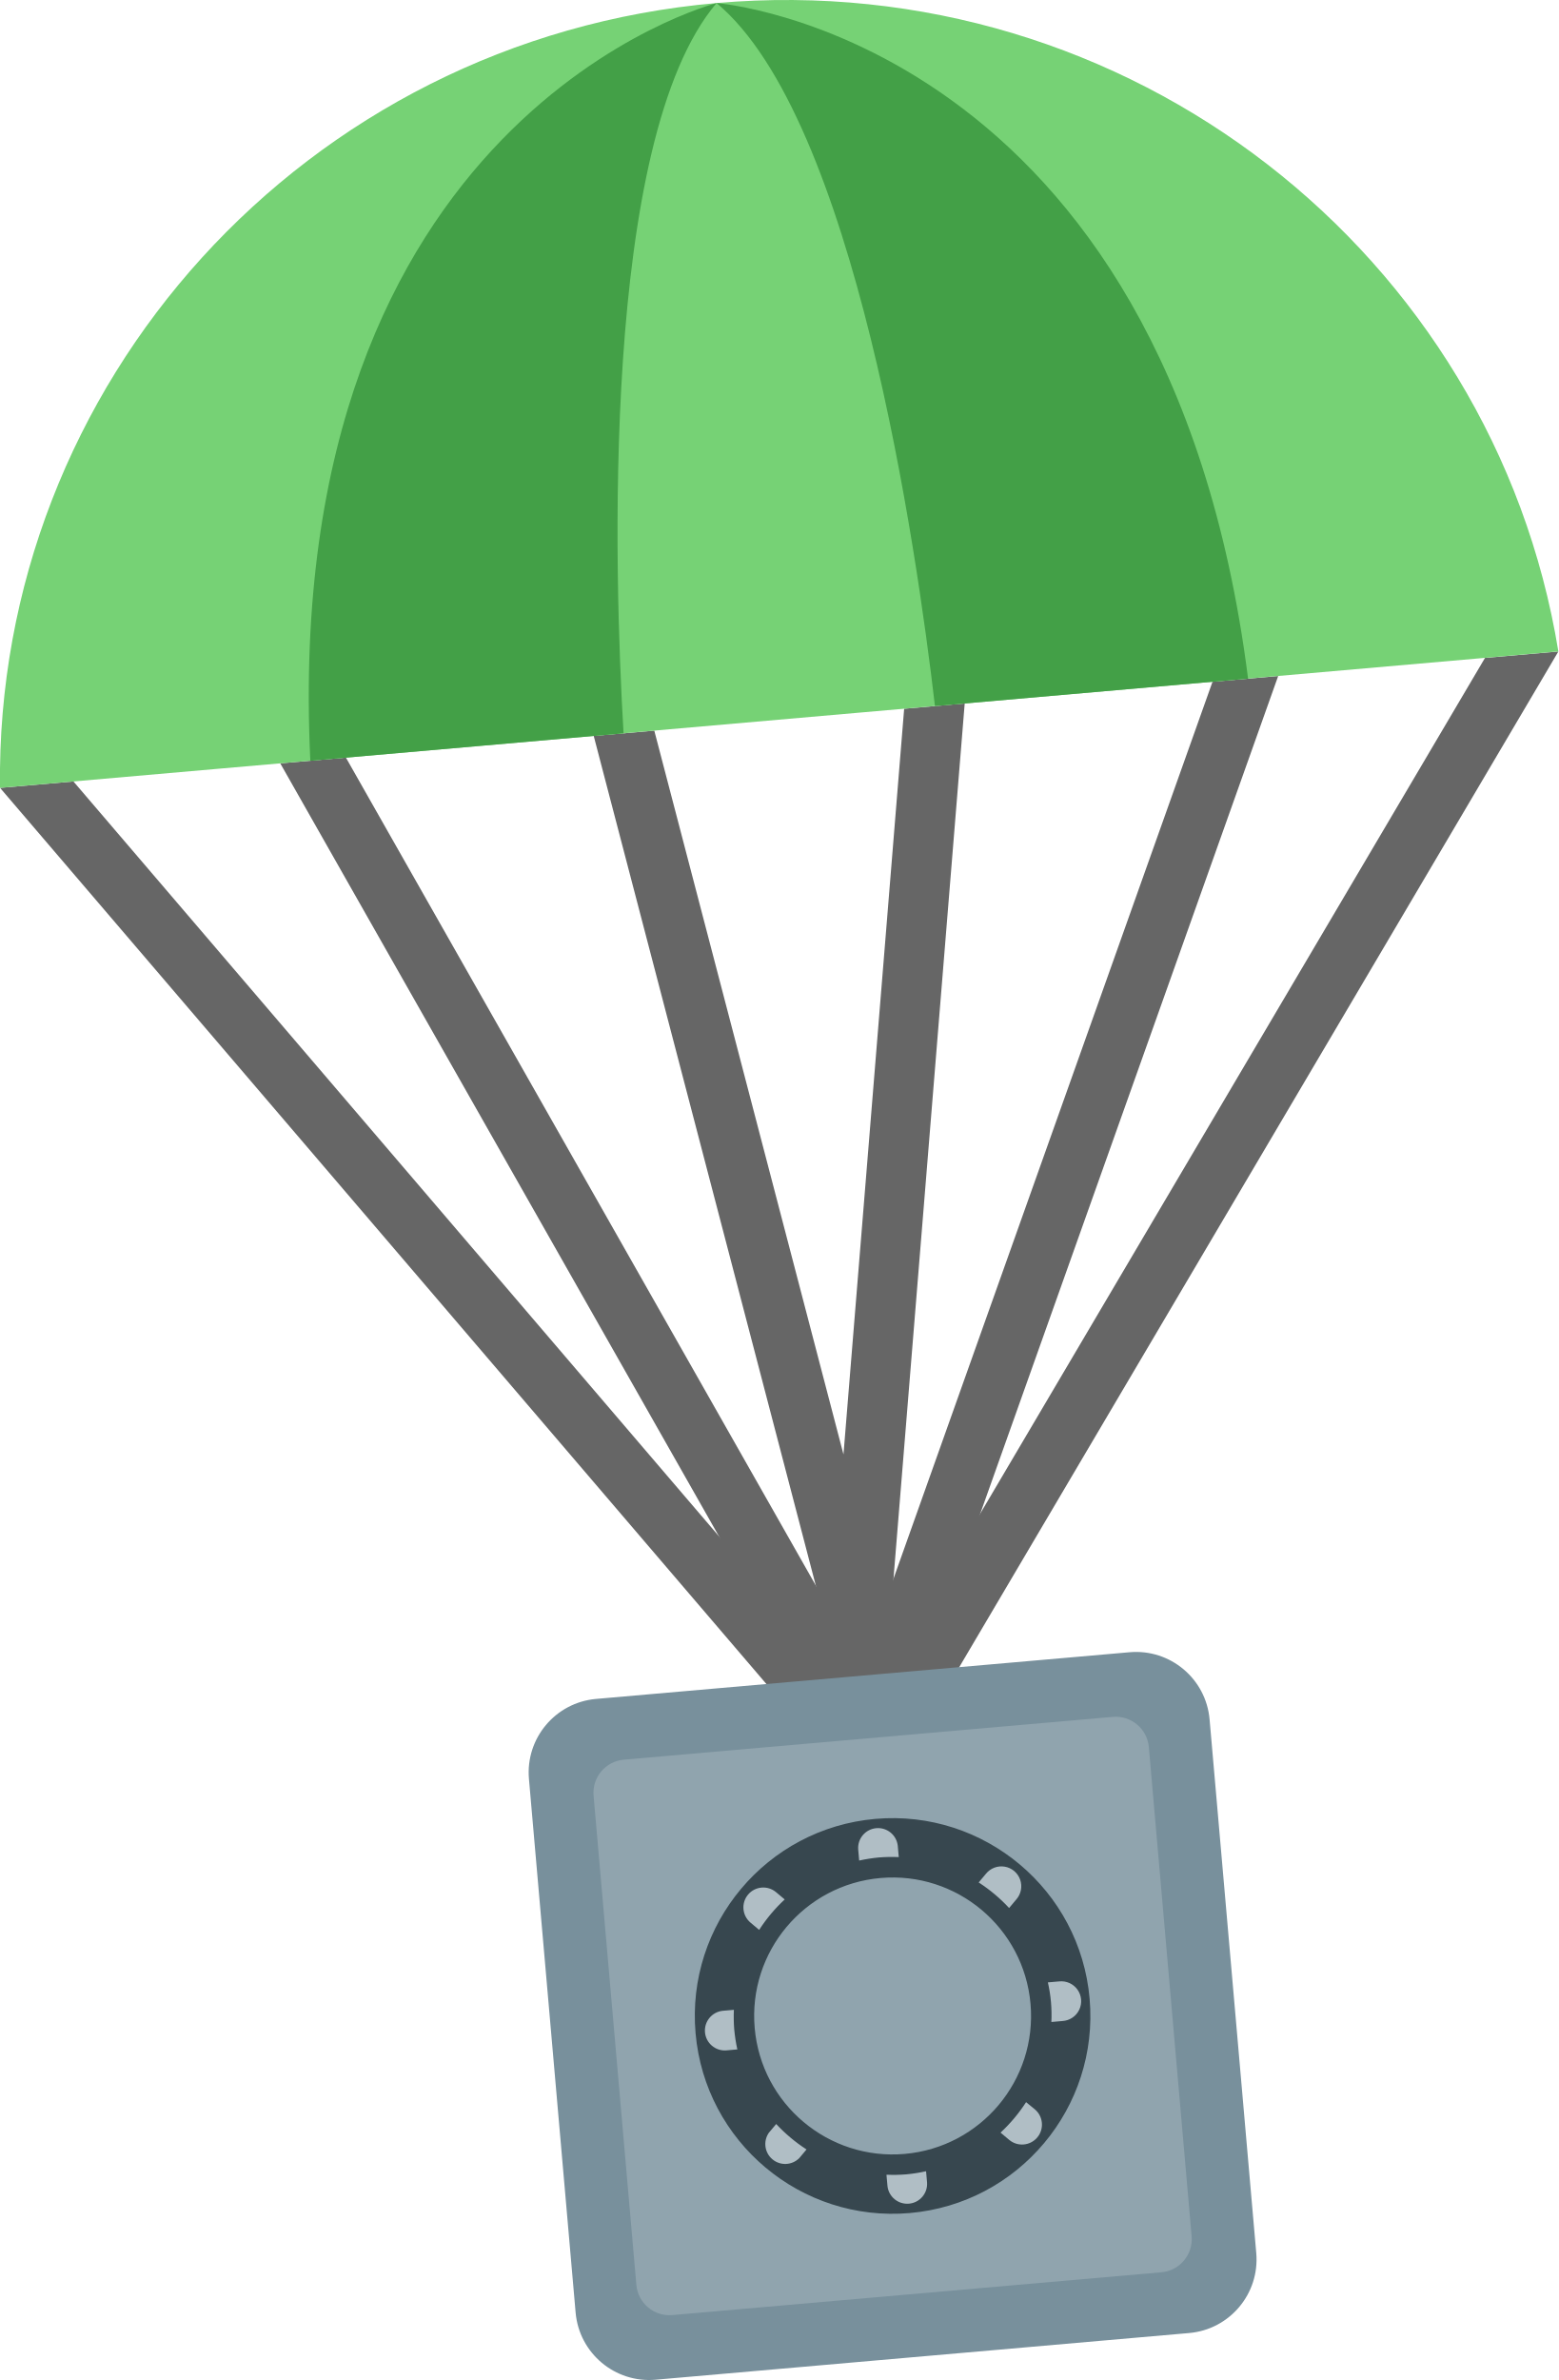
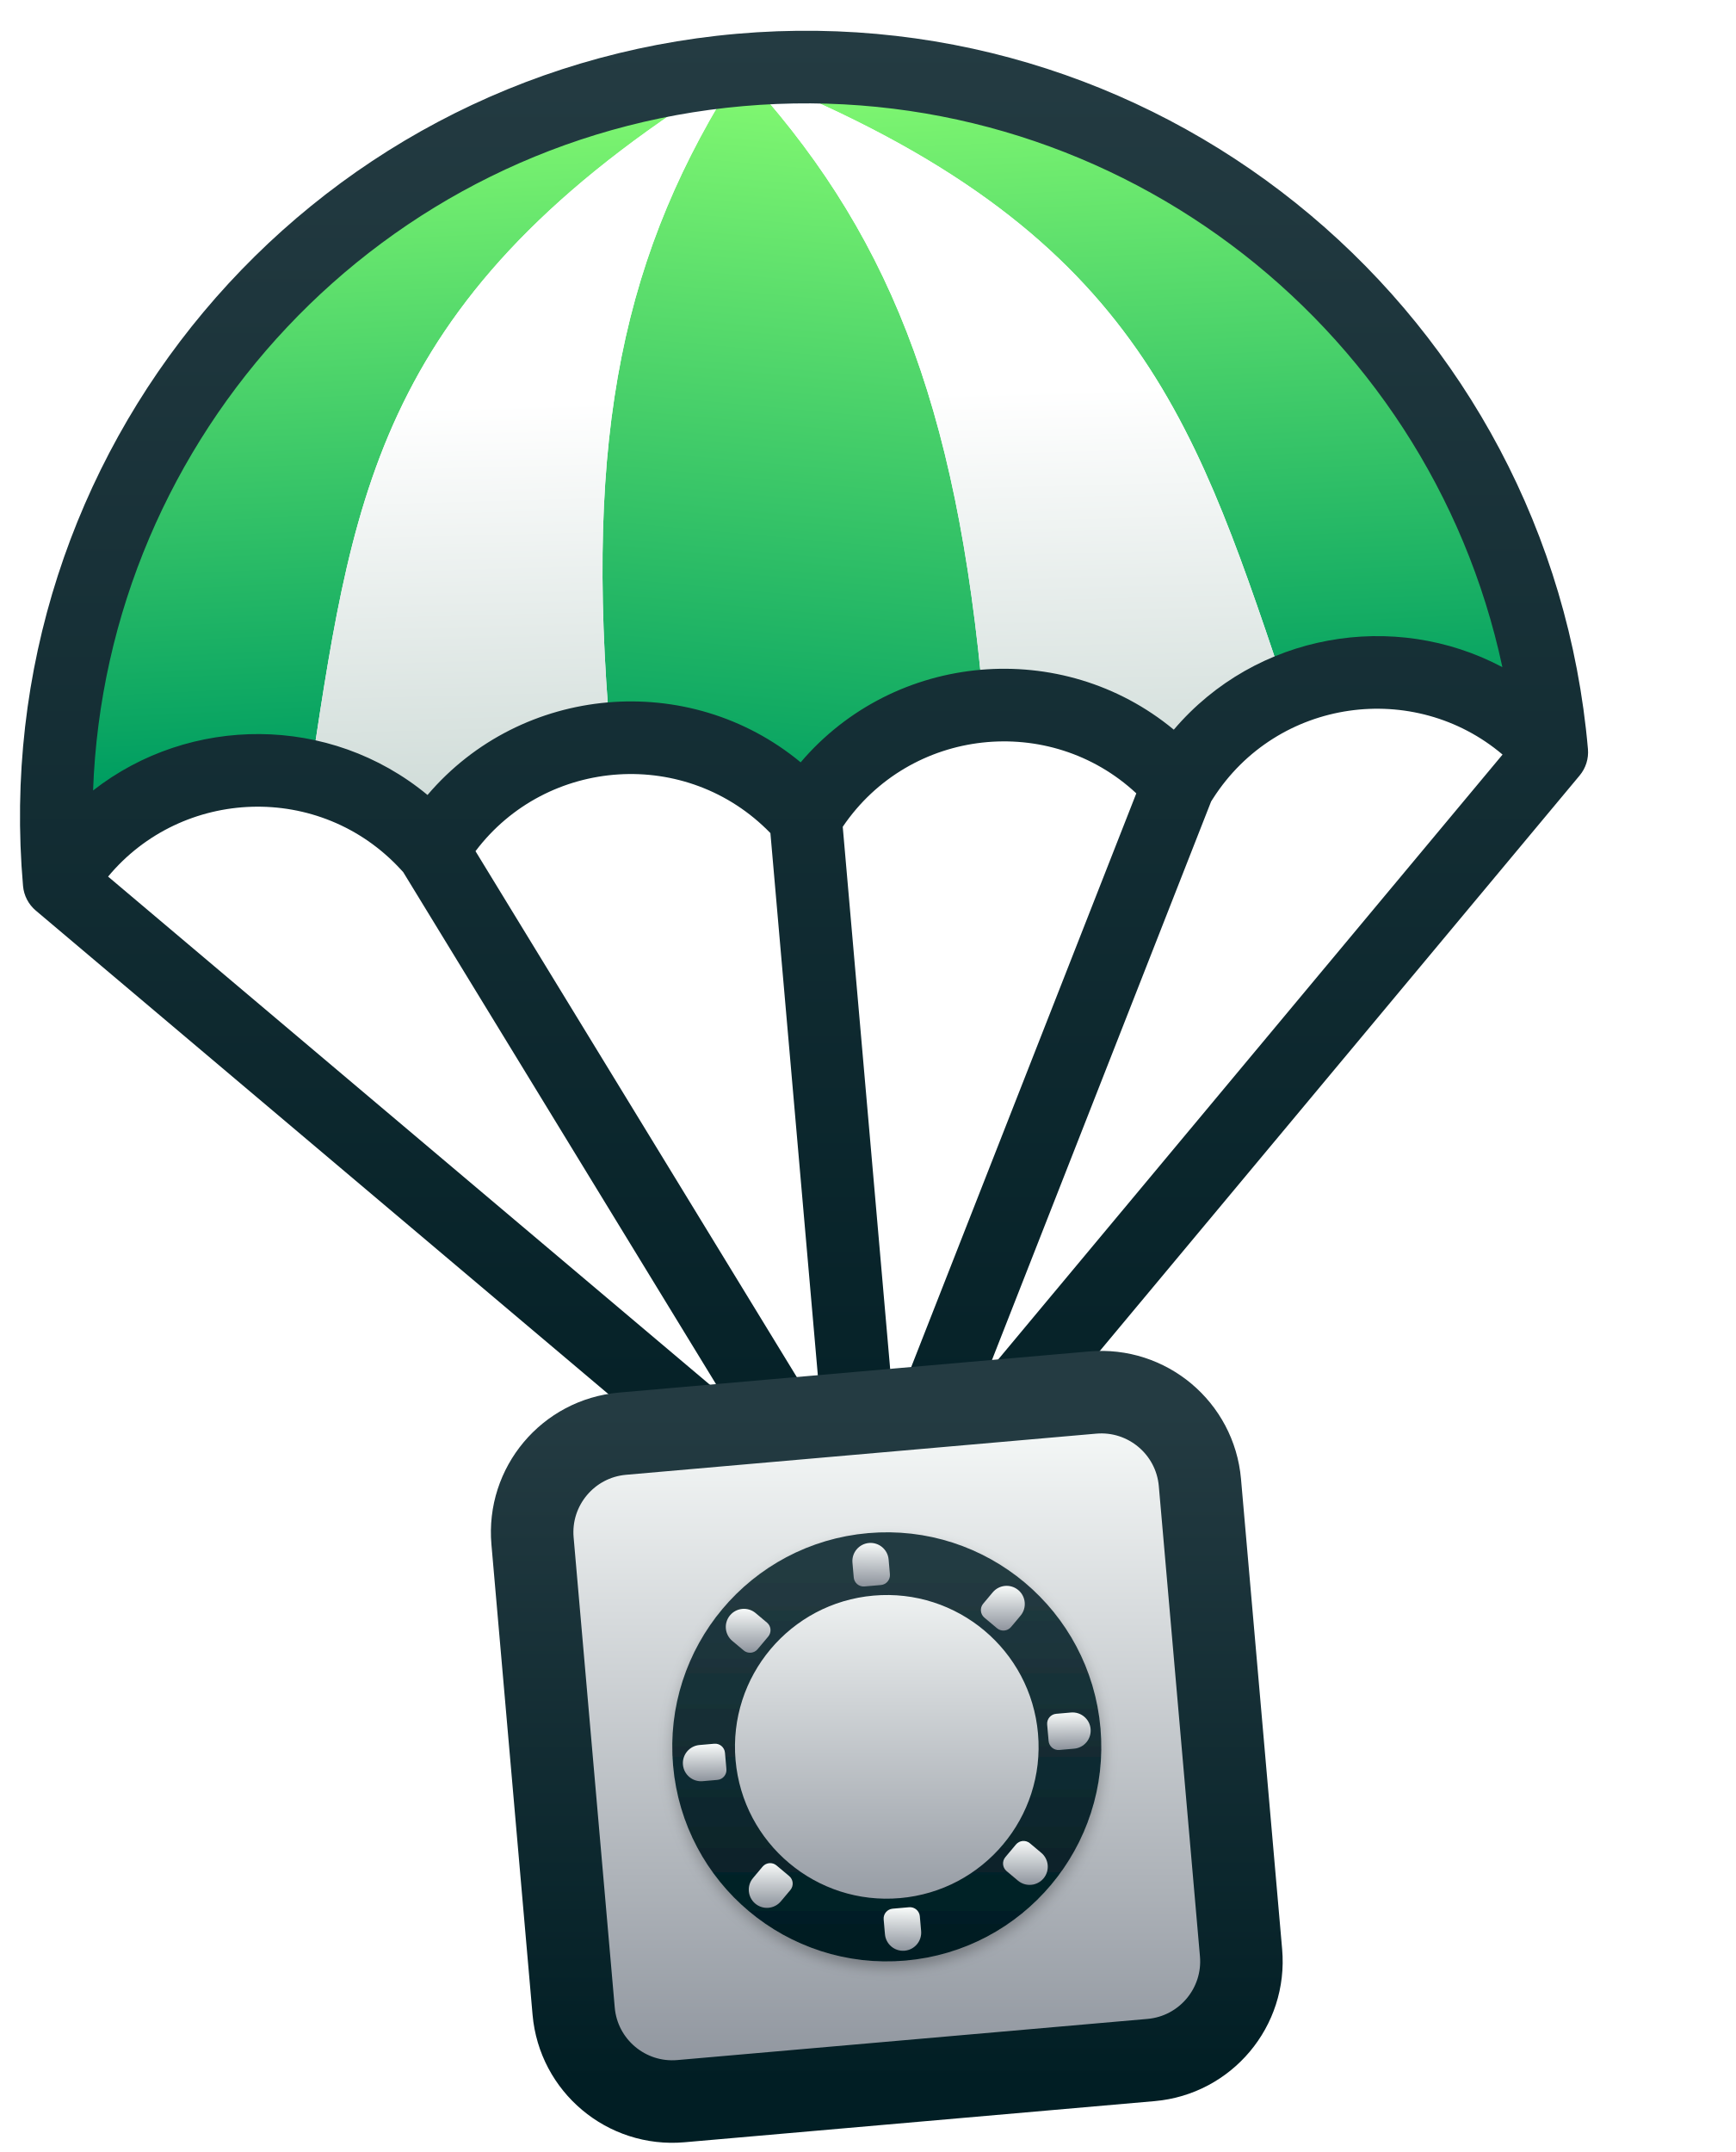
- <svg xmlns="http://www.w3.org/2000/svg" viewBox="0 0 780.05 1191.04">
+ <svg xmlns="http://www.w3.org/2000/svg" id="logo" viewBox="-50 -17 1052 1304" fill="none">
+   <g transform="rotate(-5 476 911)">
+     <path d="M476 22C227.129 22 25.028 180.971 22.034 428.908c-.036 2.965 2.532 5.326 5.482 5.02L181 418c40.5-166.722 68-284 295-396Zm448.484 411.928c2.95.306 5.518-2.055 5.482-5.02C926.972 180.971 724.871 22 476 22c227 112 254.5 229.278 295 396l153.484 15.928Z" fill="url(#a)" />
+     <path d="M362.5 418 476 476.722 589.5 418c0-185.722-33.5-293-113.5-396-80 103-113.5 210.278-113.5 396Z" fill="url(#a)" />
+     <path d="m589.5 418 106.288 54.991a12.002 12.002 0 0 0 13.357-1.576L771 418c-40.5-166.722-68-284-295-396 80 103 113.5 210.278 113.5 396ZM181 418l61.855 53.415a12.002 12.002 0 0 0 13.357 1.576L362.5 418c0-185.722 33.5-293 113.5-396-227 112-254.5 229.278-295 396Z" fill="url(#b)" />
+     <path fill-rule="evenodd" clip-rule="evenodd" d="M47.325 422.769C109.6 382.322 194.234 389.116 249 443.149c62.642-61.804 164.358-61.804 227 .001 62.642-61.805 164.358-61.805 227 0 54.766-54.034 139.399-60.828 201.675-20.381C878.161 209.221 696.318 44 476 44S73.839 209.221 47.325 422.769Zm852.831 52.772c-49.308-49.802-132.953-46.065-177.108 11.209l-1.307 1.695-165.589 333.204 344.004-346.108ZM498 839.796l178.998-360.187c-48.003-53.264-133.169-51.706-178.998 4.675v355.512Zm-44-355.512c-45.829-56.381-130.995-57.939-178.998-4.675L454 839.796V484.284Zm-58.152 337.365L51.844 475.541c49.308-49.802 132.953-46.065 177.108 11.209l1.307 1.695 165.589 333.204ZM0 476.722C0 213.469 213.08 0 476 0c262.92 0 476 213.469 476 476.722a22 22 0 0 1-6.396 15.509l-454 456.778a22 22 0 0 1-31.208 0l-454-456.778A22.002 22.002 0 0 1 0 476.722Z" fill="url(#c)" />
+     <g fill="url(#d)">
+       <rect x="273" y="839" width="406" height="406" rx="60" stroke="url(#c)" stroke-width="50" />
+       <g style="filter: drop-shadow(0px 4px 4px rgba(0, 0, 0, 0.25))">
+         <circle cx="476" cy="1042" r="111" stroke="url(#c)" stroke-width="38" />
+         <path d="M363 1031c-6.075 0-11 4.92-11 11s4.925 11 11 11h9c3.314 0 6-2.69 6-6v-10c0-3.31-2.686-6-6-6h-9Z" />
+         <path d="M589 1031c6.075 0 11 4.92 11 11s-4.925 11-11 11h-9c-3.314 0-6-2.69-6-6v-10c0-3.31 2.686-6 6-6h9Z" />
+         <path d="M465 1155c0 6.08 4.925 11 11 11s11-4.92 11-11v-9c0-3.31-2.686-6-6-6h-10c-3.314 0-6 2.69-6 6v9Z" />
+         <path d="M465 929c0-6.075 4.925-11 11-11s11 4.925 11 11v9a6 6 0 0 1-6 6h-10a6 6 0 0 1-6-6v-9Z" />
+         <path d="M388.319 1114.13c-4.296 4.29-4.296 11.26 0 15.55 4.295 4.3 11.26 4.3 15.556 0l6.364-6.36a6.006 6.006 0 0 0 0-8.49l-7.071-7.07a6.005 6.005 0 0 0-8.485 0l-6.364 6.37Z" />
+         <path d="M548.125 954.319c4.296-4.296 11.26-4.296 15.556 0 4.296 4.296 4.296 11.26 0 15.556l-6.364 6.364a6 6 0 0 1-8.485 0l-7.071-7.071a6 6 0 0 1 0-8.485l6.364-6.364Z" />
+         <path d="M563.681 1114.13c4.296 4.29 4.296 11.26 0 15.55-4.296 4.3-11.261 4.3-15.557 0l-6.363-6.36a6.004 6.004 0 0 1 0-8.49l7.071-7.07a6.005 6.005 0 0 1 8.485 0l6.364 6.37Z" />
+         <path d="M403.875 954.319c-4.296-4.296-11.261-4.296-15.556 0-4.296 4.296-4.296 11.26 0 15.556l6.363 6.364a6.001 6.001 0 0 0 8.486 0l7.071-7.071a6 6 0 0 0 0-8.485l-6.364-6.364Z" />
+       </g>
+     </g>
+   </g>
  <defs>
-     <style>
-             .a{fill:#666;}.b{fill:#78909c;}.c{fill:#90a4ae;}.d{fill:#37474f;}.e{fill:#b0bec5;}.f{fill:#76d275;}.g{fill:#43a047;}</style>
+     <linearGradient id="a" x1="50%" y1="0%" x2="50%" y2="100%" gradientTransform="rotate(5 .5 .5)">
+       <stop stop-color="#84FA71" />
+       <stop offset="1" stop-color="#009E61" />
+     </linearGradient>
+     <linearGradient id="b" x1="50%" y1="44%" x2="50%" y2="100%" gradientTransform="rotate(5 .5 .5)">
+       <stop offset="0" stop-color="#fff" />
+       <stop offset="1" stop-color="#CDDAD6" />
+     </linearGradient>
+     <linearGradient id="c" x1="50%" y1="0%" x2="50%" y2="100%" gradientTransform="rotate(5 .5 .5)">
+       <stop stop-color="#243B42" />
+       <stop offset="1" stop-color="#011E24" />
+     </linearGradient>
+     <linearGradient id="d" x1="50%" y1="0%" x2="50%" y2="100%" gradientTransform="rotate(5 .5 .5)">
+       <stop stop-color="#F7FAF9" />
+       <stop offset="1" stop-color="#8E949D" />
+     </linearGradient>
  </defs>
-   <polygon class="a" points="433.31 854.66 36.76 391.07 0.03 394.28 437.8 906.08 780.05 326.04 743.32 329.25 433.31 854.66" />
-   <polygon class="a" points="431.52 834.24 173.15 379.14 140.29 382.01 437.8 906.08 639.8 338.31 606.93 341.19 431.52 834.24" />
-   <polygon class="a" points="422.21 727.84 327.51 365.63 297.19 368.29 437.8 906.08 482.89 352.04 452.58 354.69 422.21 727.84" />
-   <rect class="b" x="275.8" y="837.87" width="342" height="342" rx="36.96" transform="translate(-86.23 42.78) rotate(-5)" />
-   <rect class="c" x="307.3" y="869.37" width="279" height="279" rx="16.64" transform="translate(-86.23 42.78) rotate(-5)" />
-   <path class="d" d="M438.17,910.24a99,99,0,1,0,107.25,90,99,99,0,0,0-107.25-90m14.67,167.66a69.3,69.3,0,1,1,63-75.07,69.3,69.3,0,0,1-63,75.07" />
-   <path class="e" d="M505.12,954.84l3.63-4.33a9.95,9.95,0,1,0-15.24-12.79l-3.63,4.33a79.1,79.1,0,0,1,15.24,12.79M380,965.79a79.71,79.71,0,0,1,12.79-15.24l-4.34-3.64a9.94,9.94,0,1,0-12.78,15.24Zm-12.46,50a81.07,81.07,0,0,1-.19-10l-5.63.49a9.95,9.95,0,0,0,1.73,19.82l5.63-.5a79.27,79.27,0,0,1-1.54-9.85m72.34-86.21a81.18,81.18,0,0,1,10-.18l-.49-5.64a9.95,9.95,0,0,0-19.82,1.73l.49,5.64a81.5,81.5,0,0,1,9.85-1.55M513.61,1052a80,80,0,0,1-12.78,15.24l4.33,3.63A9.94,9.94,0,0,0,518,1055.59Zm-125.13,11-3.64,4.33A9.95,9.95,0,0,0,400.08,1080l3.63-4.33a80.07,80.07,0,0,1-15.23-12.79m141.68-71.31-5.63.49a73.9,73.9,0,0,1,1.74,19.82l5.62-.49a9.95,9.95,0,1,0-1.73-19.82m-76.43,96.55a79.26,79.26,0,0,1-10,.19l.5,5.64a9.95,9.95,0,0,0,19.82-1.74l-.5-5.64a79.28,79.28,0,0,1-9.85,1.55" />
-   <path class="f" d="M780.05,326C747.54,126.79,564.84-16.51,358.67,1.53S-2.54,192.41,0,394.28Z" />
-   <path class="g" d="M624.74,339.63C583.93,18.71,358.67,1.53,358.67,1.53,427.93,59,458.82,274.65,468,353.35Z" />
-   <path class="g" d="M312.13,367c-4.67-79.08-11.7-296.82,46.54-365.45,0,0-218.87,56-203.33,379.17Z" />
</svg>
